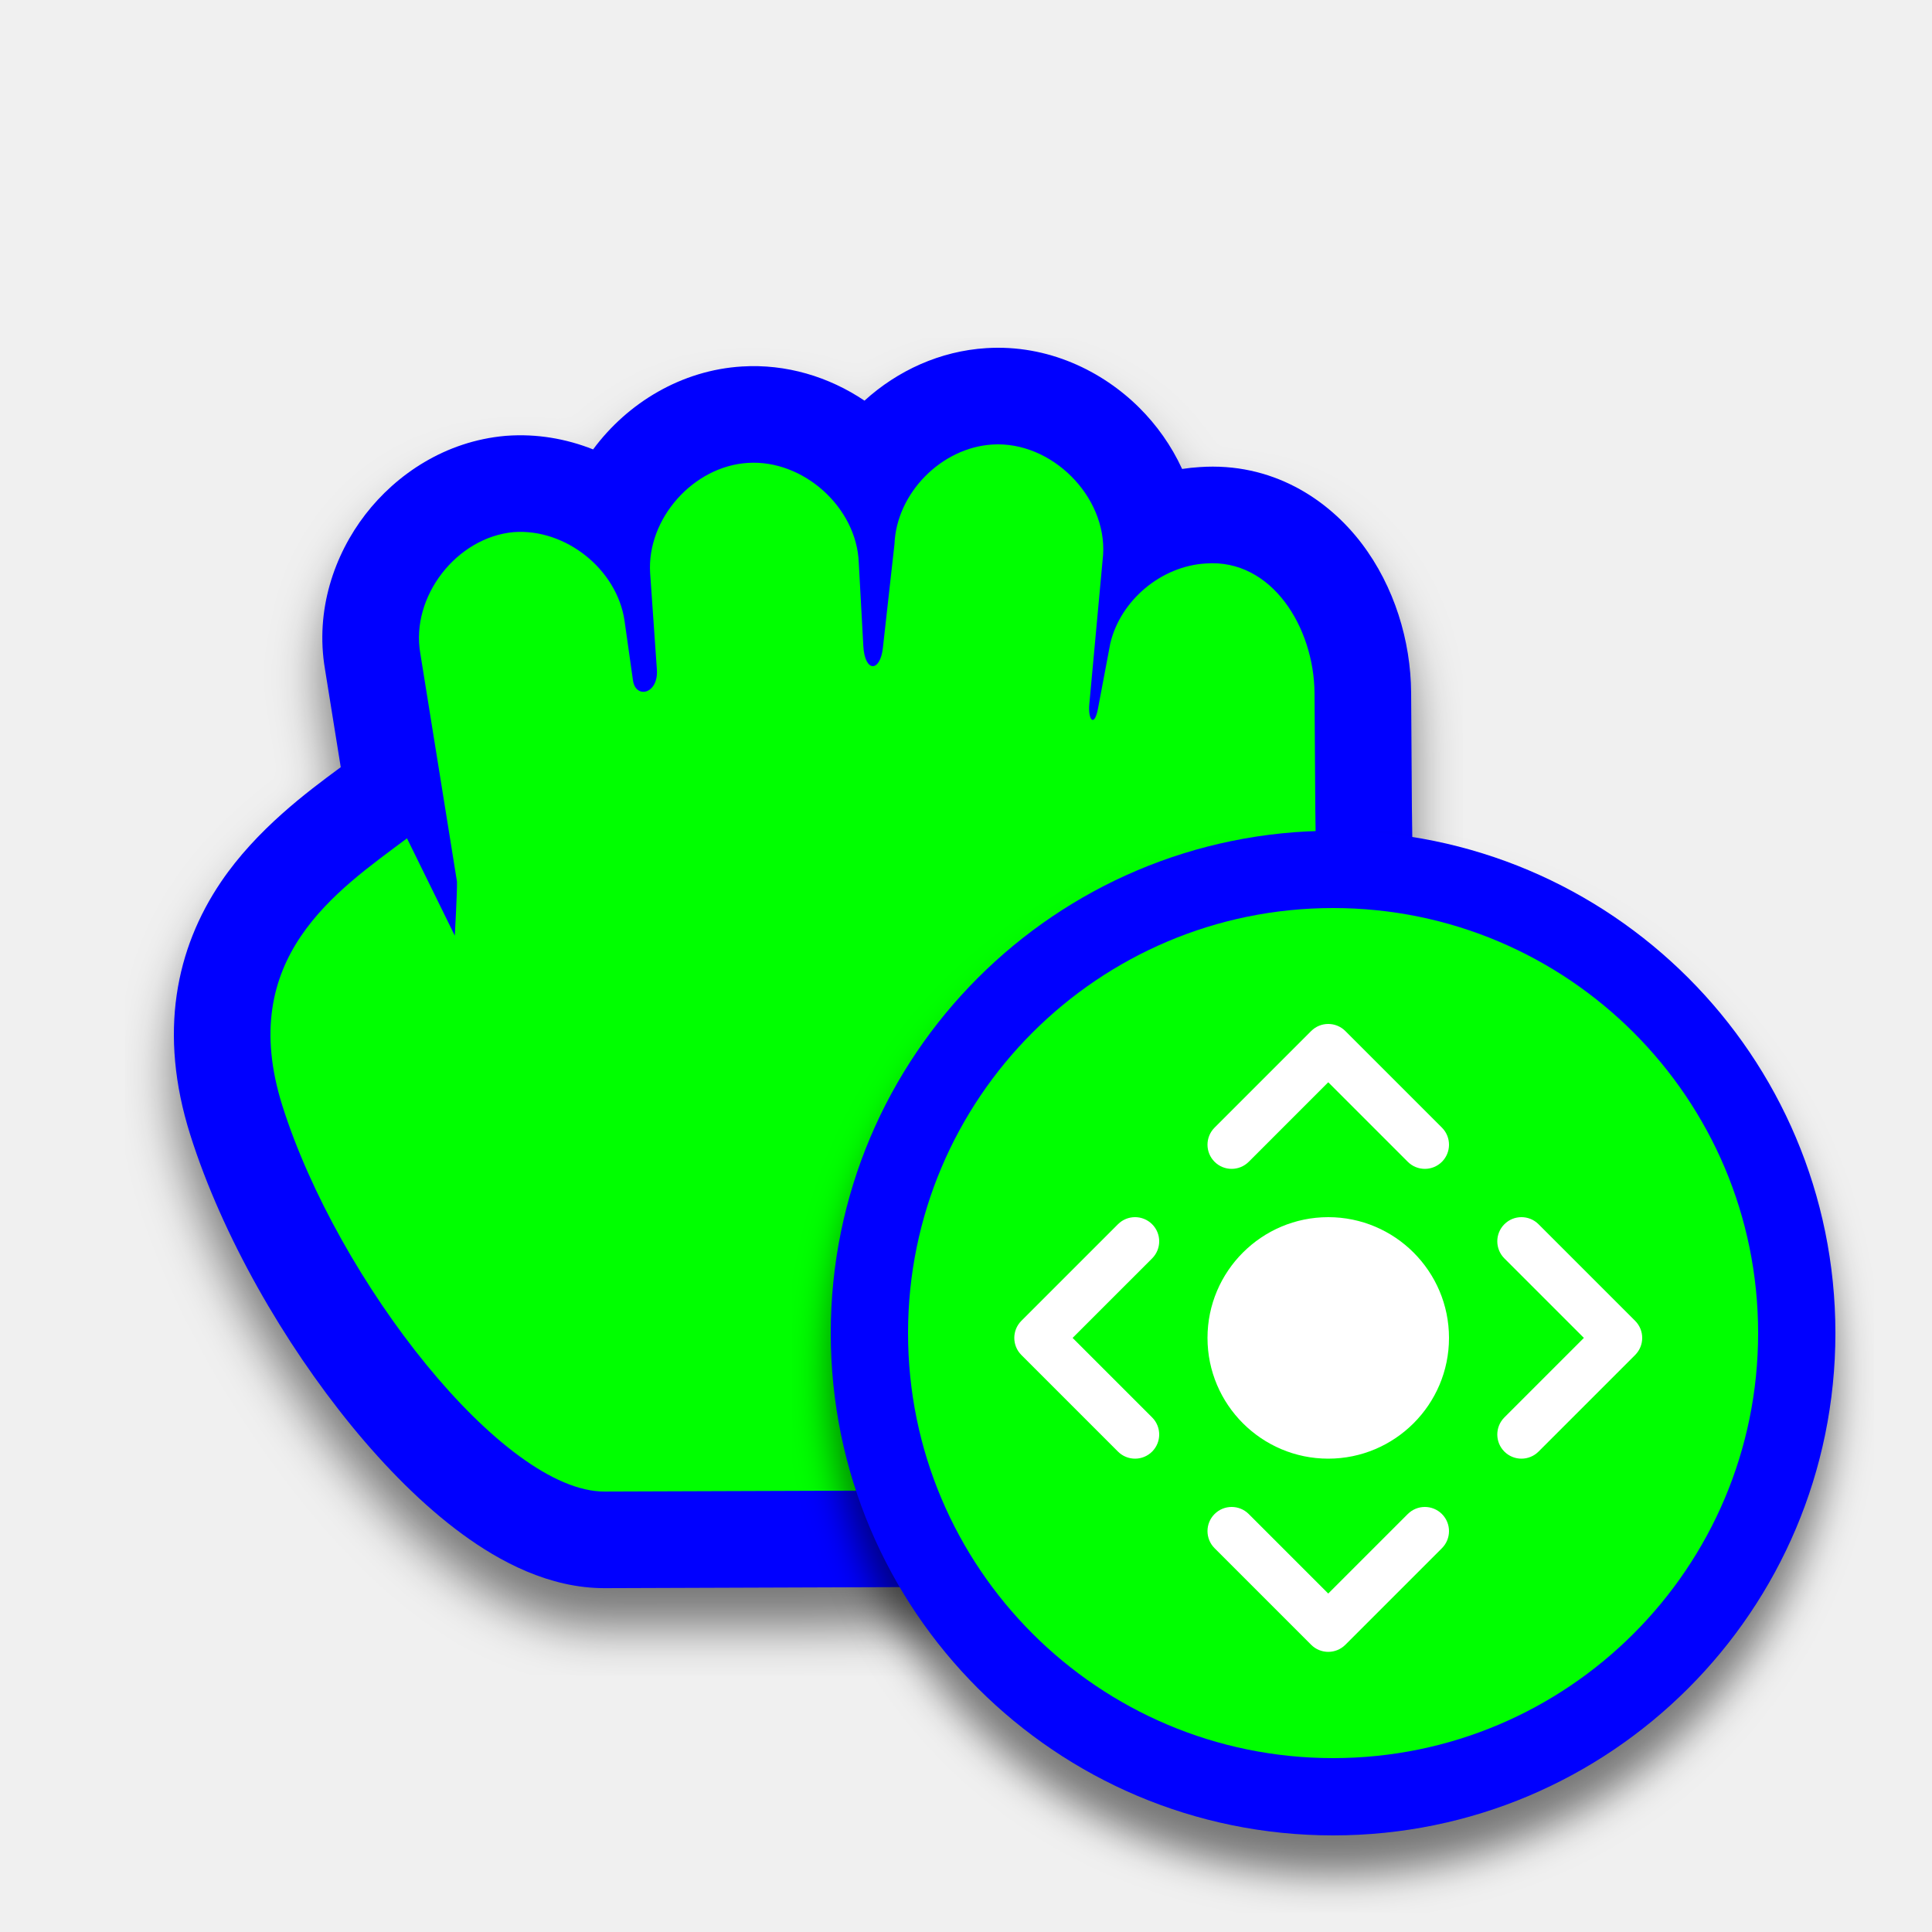
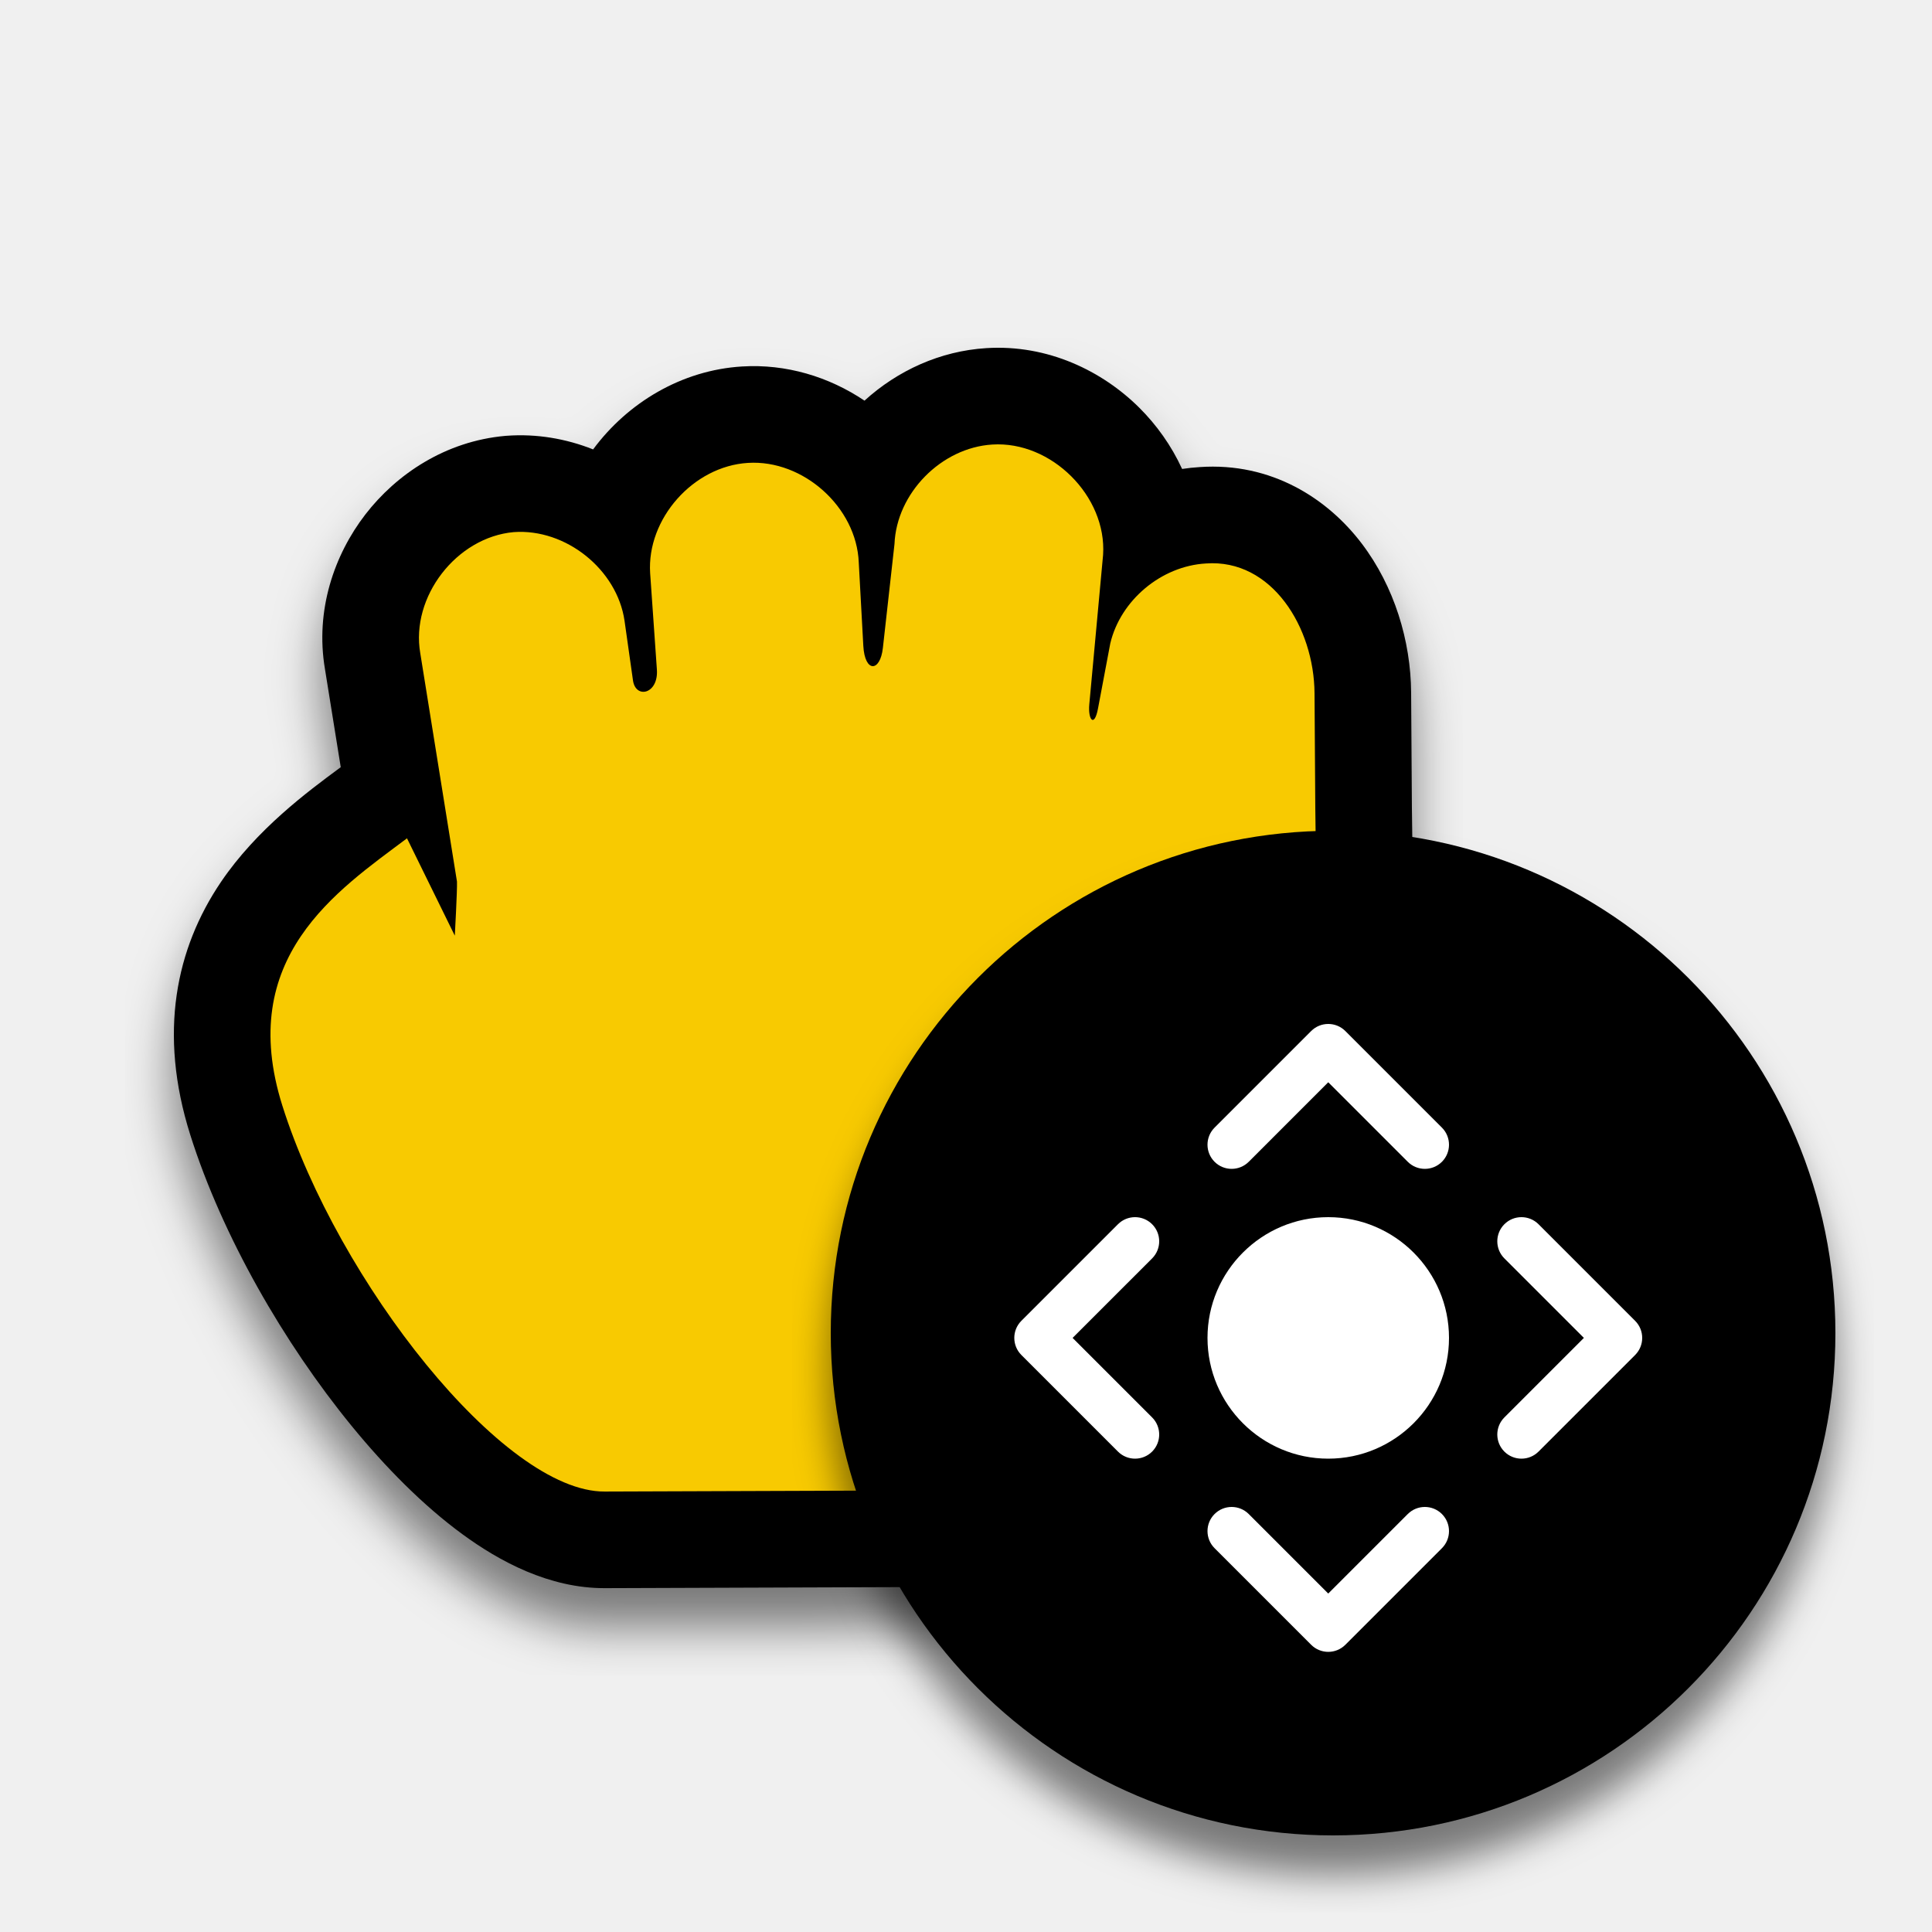
<svg xmlns="http://www.w3.org/2000/svg" width="200" height="200" viewBox="0 0 200 200" fill="none">
  <g filter="url(#filter0_d)">
-     <path d="M61.398 46.523C64.982 41.676 70.572 38.319 76.809 37.938C81.391 37.653 85.819 39.006 89.493 41.475C92.913 38.361 97.328 36.336 102.09 36.039C108.471 35.633 114.124 38.41 117.947 42.216C119.709 43.969 121.256 46.115 122.372 48.547C122.969 48.455 123.571 48.39 124.179 48.353C131.658 47.832 137.457 51.65 140.958 56.256C144.347 60.714 146.044 66.351 146.079 71.7L146.079 71.704L146.158 83.581C146.172 85.63 146.22 87.833 146.272 90.177C146.649 107.424 147.193 132.228 135.369 158.31L132.718 164.159L62.666 164.405L62.648 164.405C56.829 164.436 51.648 161.589 47.857 158.812C43.802 155.843 39.896 151.887 36.387 147.594C29.405 139.051 23.003 127.947 19.696 117.477C16.358 106.912 18.226 98.171 22.872 91.304C26.558 85.855 31.881 81.924 35.151 79.51L35.274 79.42L33.641 69.263C32.605 63.166 34.614 57.416 37.822 53.257C41.045 49.08 46.116 45.676 52.288 45.124L52.371 45.117L52.455 45.111C55.553 44.886 58.599 45.408 61.398 46.523Z" fill="#0000FF" />
+     <path d="M61.398 46.523C64.982 41.676 70.572 38.319 76.809 37.938C81.391 37.653 85.819 39.006 89.493 41.475C92.913 38.361 97.328 36.336 102.09 36.039C108.471 35.633 114.124 38.41 117.947 42.216C119.709 43.969 121.256 46.115 122.372 48.547C122.969 48.455 123.571 48.39 124.179 48.353C131.658 47.832 137.457 51.65 140.958 56.256C144.347 60.714 146.044 66.351 146.079 71.7L146.079 71.704L146.158 83.581C146.172 85.63 146.22 87.833 146.272 90.177C146.649 107.424 147.193 132.228 135.369 158.31L132.718 164.159L62.666 164.405L62.648 164.405C56.829 164.436 51.648 161.589 47.857 158.812C43.802 155.843 39.896 151.887 36.387 147.594C29.405 139.051 23.003 127.947 19.696 117.477C16.358 106.912 18.226 98.171 22.872 91.304C26.558 85.855 31.881 81.924 35.151 79.51L35.274 79.42L33.641 69.263C32.605 63.166 34.614 57.416 37.822 53.257C41.045 49.08 46.116 45.676 52.288 45.124L52.371 45.117L52.455 45.111C55.553 44.886 58.599 45.408 61.398 46.523Z" fill="#000000" />
  </g>
-   <path d="M77.426 47.919C71.769 48.261 66.939 53.708 67.303 59.338L68.001 69.317C68.177 71.854 65.802 72.384 65.526 70.437L64.652 64.264C63.878 58.946 58.564 54.693 53.179 55.084C47.255 55.614 42.492 61.789 43.507 67.623L47.306 91.261C47.342 92.171 47.081 96.859 47.081 96.859L42.132 86.782C34.903 92.202 24.388 99.132 29.232 114.465C34.964 132.61 52.106 154.472 62.602 154.404L126.262 154.181C138.579 127.009 136.28 101.63 136.159 83.648L136.079 71.766C136.036 64.958 131.653 57.828 124.832 58.331C120.218 58.594 115.986 62.136 114.934 66.616L113.664 73.348C113.286 75.355 112.614 74.529 112.765 72.9L114.192 57.438C114.586 51.361 108.825 45.626 102.719 46.019C97.441 46.344 92.808 51.059 92.597 56.319L91.395 67.079C91.114 69.592 89.523 69.654 89.37 66.855L88.898 58.219C88.67 52.512 83.153 47.558 77.426 47.919Z" fill="#00FF00">
+   <path d="M77.426 47.919C71.769 48.261 66.939 53.708 67.303 59.338L68.001 69.317C68.177 71.854 65.802 72.384 65.526 70.437L64.652 64.264C63.878 58.946 58.564 54.693 53.179 55.084C47.255 55.614 42.492 61.789 43.507 67.623L47.306 91.261C47.342 92.171 47.081 96.859 47.081 96.859L42.132 86.782C34.903 92.202 24.388 99.132 29.232 114.465C34.964 132.61 52.106 154.472 62.602 154.404L126.262 154.181C138.579 127.009 136.28 101.63 136.159 83.648L136.079 71.766C136.036 64.958 131.653 57.828 124.832 58.331C120.218 58.594 115.986 62.136 114.934 66.616L113.664 73.348C113.286 75.355 112.614 74.529 112.765 72.9L114.192 57.438C114.586 51.361 108.825 45.626 102.719 46.019C97.441 46.344 92.808 51.059 92.597 56.319L91.395 67.079C91.114 69.592 89.523 69.654 89.37 66.855L88.898 58.219C88.67 52.512 83.153 47.558 77.426 47.919Z" fill="#F8CA01">
    <animate attributeName="fill" values="#F8CA01;#F47F02;#F65054;#884FF9;#2590F9;#0FC584;#F8CA01" dur="1.5s" repeatCount="1" />
  </path>
  <g filter="url(#filter1_d)">
-     <path d="M190 138C190 166.719 166.719 190 138 190C109.281 190 86 166.719 86 138C86 109.281 109.281 86 138 86C166.719 86 190 109.281 190 138Z" fill="#0000FF" />
-     <path d="M182 138C182 162.301 162.301 182 138 182C113.699 182 94 162.301 94 138C94 113.699 113.699 94 138 94C162.301 94 182 113.699 182 138Z" fill="#00FF00" />
+     <path d="M190 138C190 166.719 166.719 190 138 190C109.281 190 86 166.719 86 138C86 109.281 109.281 86 138 86C166.719 86 190 109.281 190 138Z" fill="#000000" />
+     <path d="M182 138C182 162.301 162.301 182 138 182C113.699 182 94 162.301 94 138C94 113.699 113.699 94 138 94C162.301 94 182 113.699 182 138Z" fill="#000000" />
    <path d="M119.268 146.732C120.244 147.709 120.244 149.292 119.268 150.268C118.78 150.756 118.14 151 117.5 151C116.86 151 116.22 150.756 115.732 150.268L105.732 140.268C104.756 139.291 104.756 137.709 105.732 136.732L115.732 126.732C116.708 125.756 118.291 125.756 119.268 126.732C120.244 127.709 120.244 129.291 119.268 130.268L111.036 138.5L119.268 146.732ZM125.732 116.732L135.732 106.732C136.708 105.756 138.291 105.756 139.268 106.732L149.268 116.732C150.244 117.709 150.244 119.292 149.268 120.268C148.78 120.756 148.14 121 147.5 121C146.86 121 146.22 120.756 145.732 120.268L137.5 112.036L129.268 120.268C128.291 121.244 126.708 121.244 125.732 120.268C124.756 119.291 124.756 117.709 125.732 116.732ZM137.5 126C144.393 126 150 131.608 150 138.5C150 145.393 144.393 151 137.5 151C130.607 151 125 145.393 125 138.5C125 131.608 130.607 126 137.5 126ZM149.268 160.268L139.268 170.268C138.78 170.756 138.14 171 137.5 171C136.86 171 136.22 170.756 135.732 170.268L125.732 160.268C124.756 159.291 124.756 157.709 125.732 156.732C126.708 155.756 128.291 155.756 129.268 156.732L137.5 164.964L145.732 156.732C146.709 155.756 148.292 155.756 149.268 156.732C150.244 157.709 150.244 159.292 149.268 160.268ZM159.268 150.268C158.78 150.756 158.14 151 157.5 151C156.86 151 156.22 150.756 155.732 150.268C154.756 149.291 154.756 147.709 155.732 146.732L163.964 138.5L155.732 130.268C154.756 129.291 154.756 127.709 155.732 126.732C156.708 125.756 158.291 125.756 159.268 126.732L169.268 136.732C170.244 137.709 170.244 139.291 169.268 140.268L159.268 150.268Z" fill="white" />
  </g>
  <defs>
    <filter id="filter0_d" x="13" y="35" width="138.419" height="138.405" filterUnits="userSpaceOnUse" color-interpolation-filters="sRGB">
      <feFlood flood-opacity="0" result="BackgroundImageFix" />
      <feColorMatrix in="SourceAlpha" type="matrix" values="0 0 0 0 0 0 0 0 0 0 0 0 0 0 0 0 0 0 127 0" />
      <feOffset dy="4" />
      <feGaussianBlur stdDeviation="2.5" />
      <feColorMatrix type="matrix" values="0 0 0 0 0 0 0 0 0 0 0 0 0 0 0 0 0 0 0.5 0" />
      <feBlend mode="normal" in2="BackgroundImageFix" result="effect1_dropShadow" />
      <feBlend mode="normal" in="SourceGraphic" in2="effect1_dropShadow" result="shape" />
    </filter>
    <filter id="filter1_d" x="82" y="86" width="112" height="112" filterUnits="userSpaceOnUse" color-interpolation-filters="sRGB">
      <feFlood flood-opacity="0" result="BackgroundImageFix" />
      <feColorMatrix in="SourceAlpha" type="matrix" values="0 0 0 0 0 0 0 0 0 0 0 0 0 0 0 0 0 0 127 0" />
      <feOffset dy="4" />
      <feGaussianBlur stdDeviation="2" />
      <feColorMatrix type="matrix" values="0 0 0 0 0 0 0 0 0 0 0 0 0 0 0 0 0 0 0.5 0" />
      <feBlend mode="normal" in2="BackgroundImageFix" result="effect1_dropShadow" />
      <feBlend mode="normal" in="SourceGraphic" in2="effect1_dropShadow" result="shape" />
    </filter>
  </defs>
</svg>
